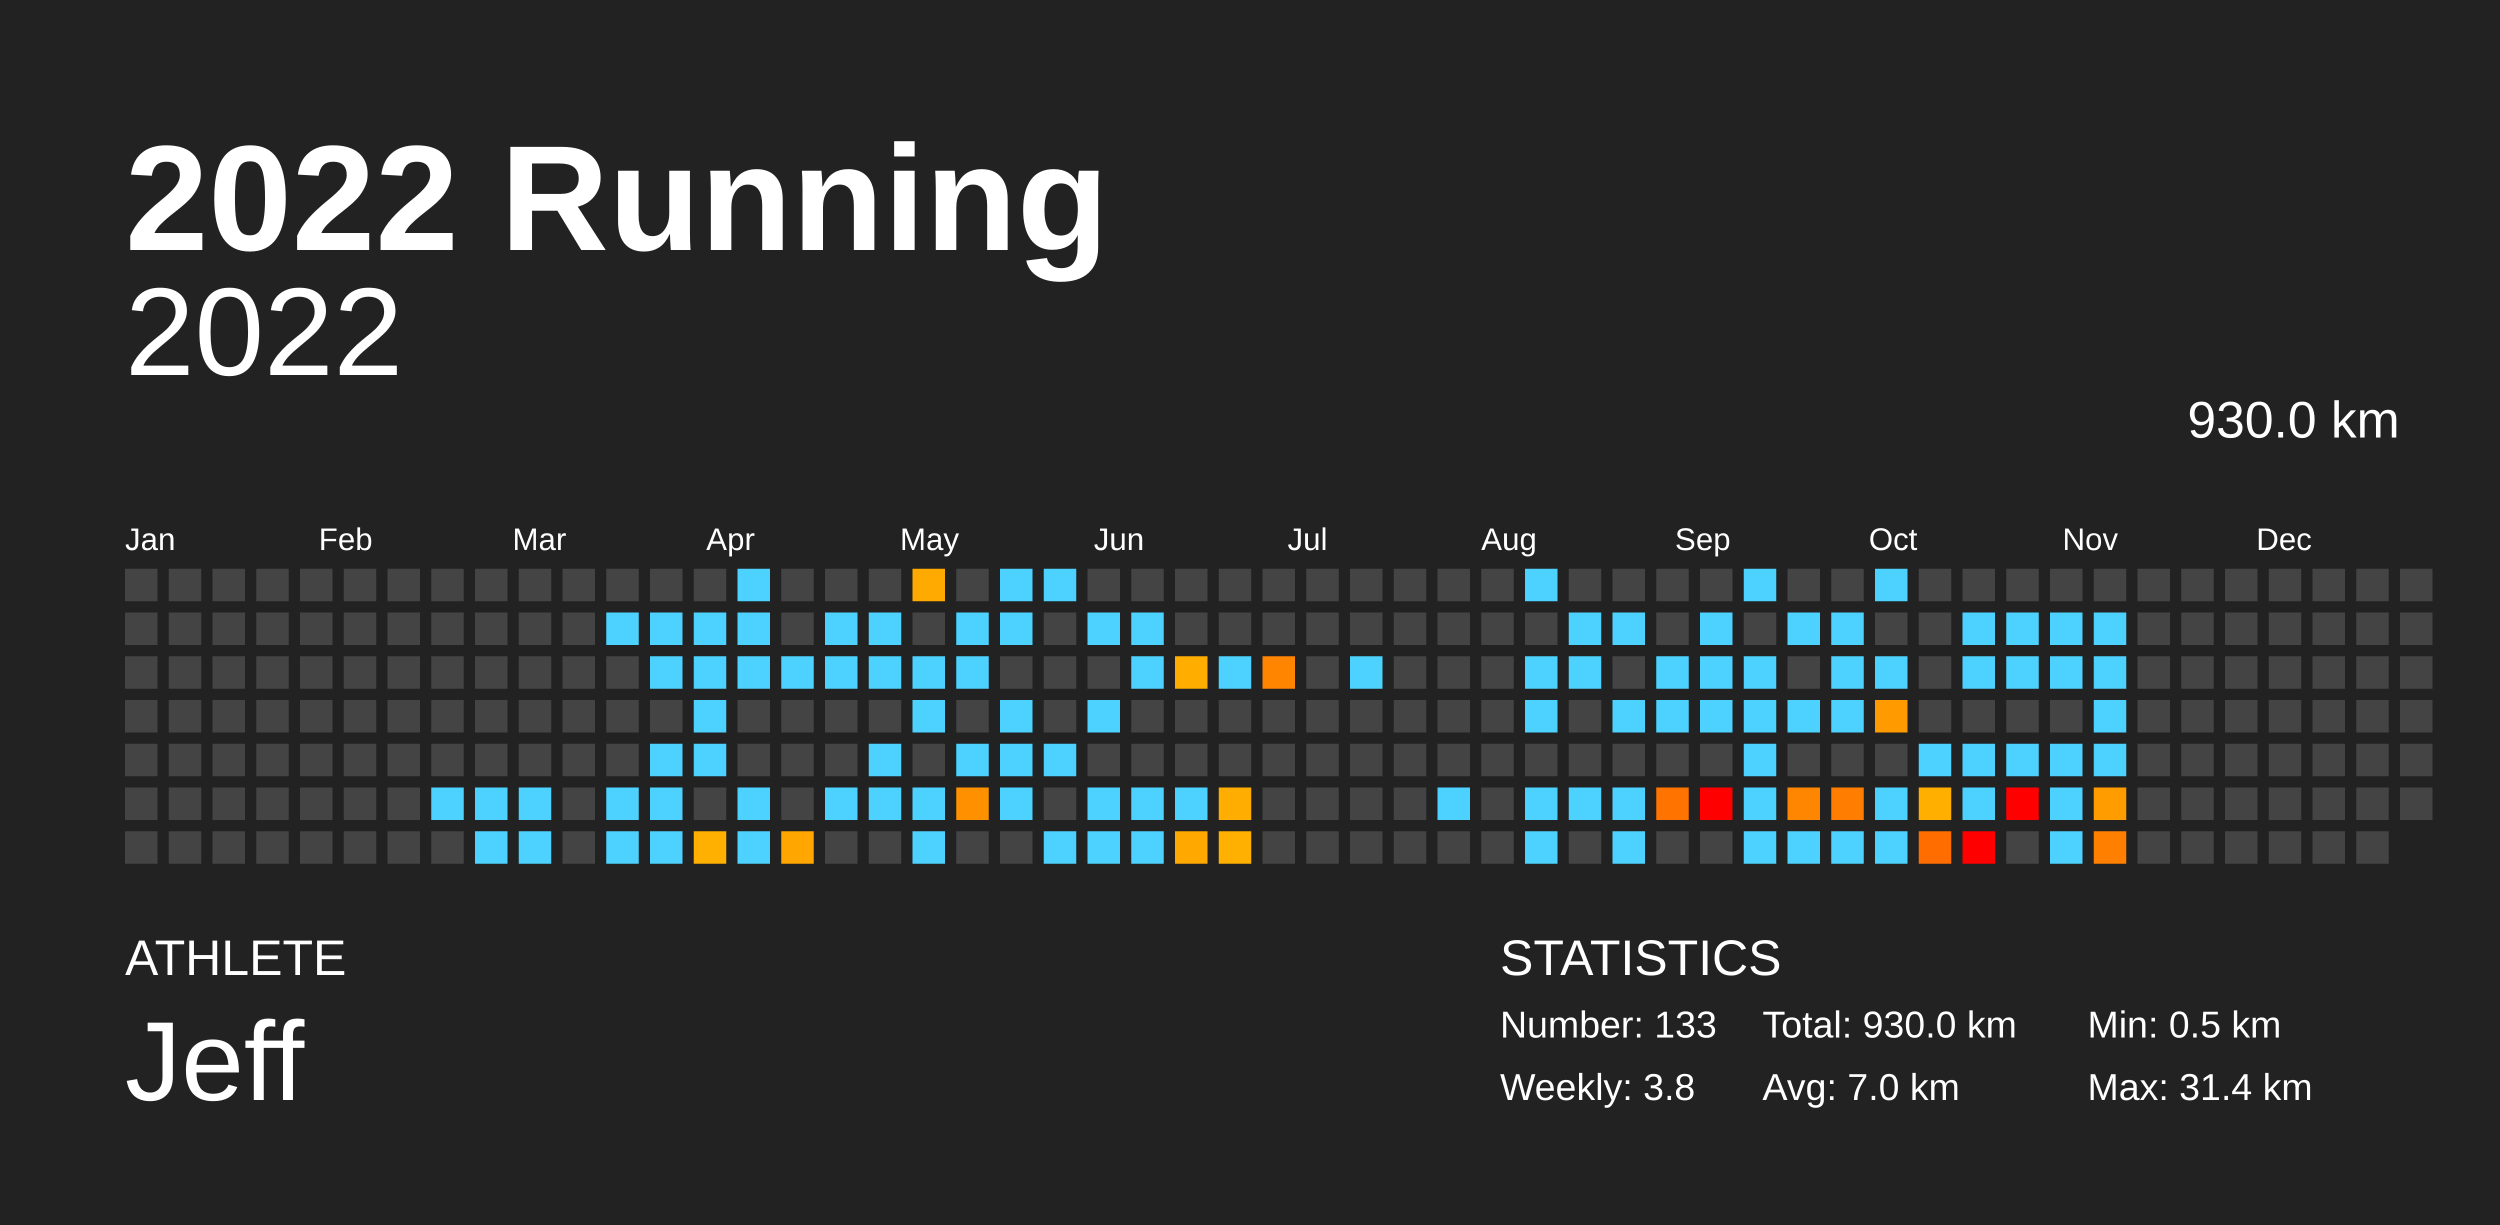
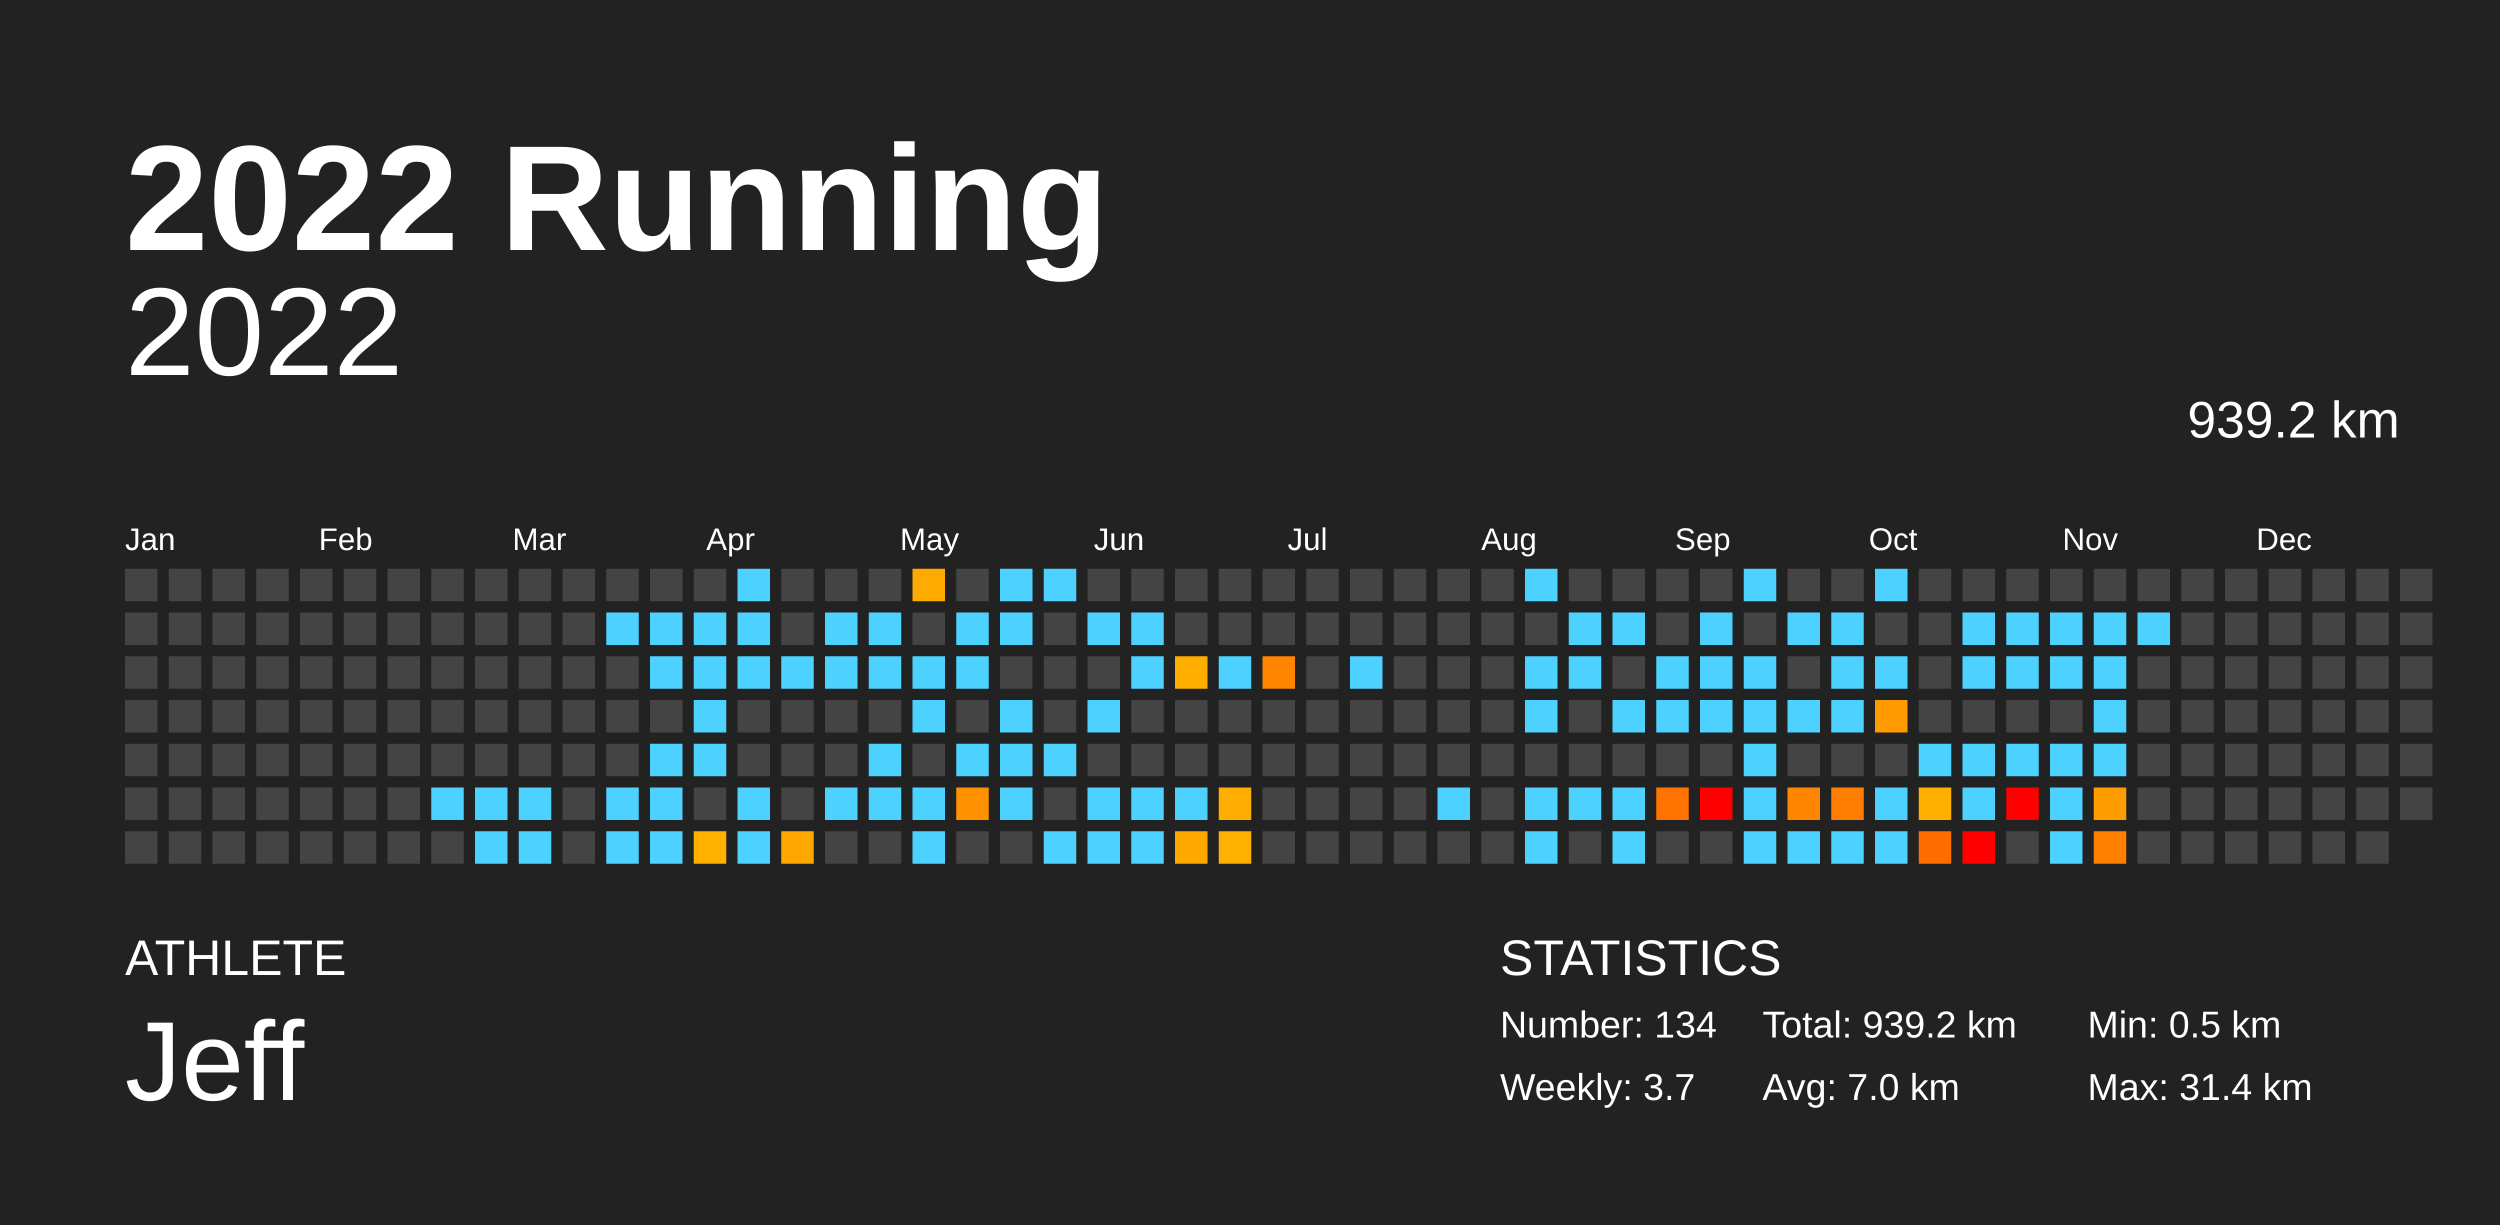
<svg xmlns="http://www.w3.org/2000/svg" baseProfile="full" height="98mm" version="1.1" viewBox="0,0,200,98" width="200mm">
  <defs />
  <rect fill="#222222" height="98" width="200" x="0" y="0" />
  <text fill="#FFFFFF" style="font-size:12px; font-family:Arial; font-weight:bold;" x="10" y="20">2022 Running</text>
  <text fill="#FFFFFF" style="font-size:4px; font-family:Arial" x="10" y="78">ATHLETE</text>
  <text fill="#FFFFFF" style="font-size:9px; font-family:Arial" x="10" y="88">Jeff</text>
  <text fill="#FFFFFF" style="font-size:4px; font-family:Arial" x="120" y="78">STATISTICS</text>
-   <text fill="#FFFFFF" style="font-size:3px; font-family:Arial" x="120" y="83">Number: 133</text>
-   <text fill="#FFFFFF" style="font-size:3px; font-family:Arial" x="120" y="88">Weekly: 3.8</text>
-   <text fill="#FFFFFF" style="font-size:3px; font-family:Arial" x="141" y="83">Total: 930.0 km</text>
+   <text fill="#FFFFFF" style="font-size:3px; font-family:Arial" x="120" y="83">Number: 134</text>
+   <text fill="#FFFFFF" style="font-size:3px; font-family:Arial" x="120" y="88">Weekly: 3.7</text>
+   <text fill="#FFFFFF" style="font-size:3px; font-family:Arial" x="141" y="83">Total: 939.2 km</text>
  <text fill="#FFFFFF" style="font-size:3px; font-family:Arial" x="141" y="88">Avg: 7.0 km</text>
  <text fill="#FFFFFF" style="font-size:3px; font-family:Arial" x="167" y="83">Min: 0.5 km</text>
  <text fill="#FFFFFF" style="font-size:3px; font-family:Arial" x="167" y="88">Max: 31.4 km</text>
  <text alignment-baseline="hanging" fill="#FFFFFF" style="font-size:10.0px; font-family:Arial;" x="10" y="30">2022</text>
-   <text alignment-baseline="hanging" fill="#FFFFFF" style="font-size:4.125px; font-family:Arial;" x="175" y="35">930.0 km</text>
+   <text alignment-baseline="hanging" fill="#FFFFFF" style="font-size:4.125px; font-family:Arial;" x="175" y="35">939.2 km</text>
  <text fill="#FFFFFF" style="font-size:2.5px; font-family:Arial" x="10.0" y="44">Jan</text>
  <text fill="#FFFFFF" style="font-size:2.5px; font-family:Arial" x="25.5" y="44">Feb</text>
  <text fill="#FFFFFF" style="font-size:2.5px; font-family:Arial" x="41.0" y="44">Mar</text>
  <text fill="#FFFFFF" style="font-size:2.5px; font-family:Arial" x="56.5" y="44">Apr</text>
  <text fill="#FFFFFF" style="font-size:2.5px; font-family:Arial" x="72.0" y="44">May</text>
  <text fill="#FFFFFF" style="font-size:2.5px; font-family:Arial" x="87.5" y="44">Jun</text>
  <text fill="#FFFFFF" style="font-size:2.5px; font-family:Arial" x="103.0" y="44">Jul</text>
  <text fill="#FFFFFF" style="font-size:2.5px; font-family:Arial" x="118.5" y="44">Aug</text>
  <text fill="#FFFFFF" style="font-size:2.5px; font-family:Arial" x="134.0" y="44">Sep</text>
  <text fill="#FFFFFF" style="font-size:2.5px; font-family:Arial" x="149.5" y="44">Oct</text>
  <text fill="#FFFFFF" style="font-size:2.5px; font-family:Arial" x="165.0" y="44">Nov</text>
  <text fill="#FFFFFF" style="font-size:2.5px; font-family:Arial" x="180.5" y="44">Dec</text>
  <rect fill="#444444" height="2.6" width="2.6" x="10.0" y="45.5" />
  <rect fill="#444444" height="2.6" width="2.6" x="10.0" y="49.0" />
  <rect fill="#444444" height="2.6" width="2.6" x="10.0" y="52.5" />
  <rect fill="#444444" height="2.6" width="2.6" x="10.0" y="56.0" />
  <rect fill="#444444" height="2.6" width="2.6" x="10.0" y="59.5" />
  <rect fill="#444444" height="2.6" width="2.6" x="10.0" y="63.0" />
  <rect fill="#444444" height="2.6" width="2.6" x="10.0" y="66.5" />
  <rect fill="#444444" height="2.6" width="2.6" x="13.5" y="45.5" />
  <rect fill="#444444" height="2.6" width="2.6" x="13.5" y="49.0" />
  <rect fill="#444444" height="2.6" width="2.6" x="13.5" y="52.5" />
  <rect fill="#444444" height="2.6" width="2.6" x="13.5" y="56.0" />
  <rect fill="#444444" height="2.6" width="2.6" x="13.5" y="59.5" />
  <rect fill="#444444" height="2.6" width="2.6" x="13.5" y="63.0" />
  <rect fill="#444444" height="2.6" width="2.6" x="13.5" y="66.5" />
  <rect fill="#444444" height="2.6" width="2.6" x="17.0" y="45.5" />
  <rect fill="#444444" height="2.6" width="2.6" x="17.0" y="49.0" />
  <rect fill="#444444" height="2.6" width="2.6" x="17.0" y="52.5" />
  <rect fill="#444444" height="2.6" width="2.6" x="17.0" y="56.0" />
  <rect fill="#444444" height="2.6" width="2.6" x="17.0" y="59.5" />
  <rect fill="#444444" height="2.6" width="2.6" x="17.0" y="63.0" />
  <rect fill="#444444" height="2.6" width="2.6" x="17.0" y="66.5" />
  <rect fill="#444444" height="2.6" width="2.6" x="20.5" y="45.5" />
  <rect fill="#444444" height="2.6" width="2.6" x="20.5" y="49.0" />
  <rect fill="#444444" height="2.6" width="2.6" x="20.5" y="52.5" />
  <rect fill="#444444" height="2.6" width="2.6" x="20.5" y="56.0" />
  <rect fill="#444444" height="2.6" width="2.6" x="20.5" y="59.5" />
  <rect fill="#444444" height="2.6" width="2.6" x="20.5" y="63.0" />
  <rect fill="#444444" height="2.6" width="2.6" x="20.5" y="66.5" />
  <rect fill="#444444" height="2.6" width="2.6" x="24.0" y="45.5" />
  <rect fill="#444444" height="2.6" width="2.6" x="24.0" y="49.0" />
  <rect fill="#444444" height="2.6" width="2.6" x="24.0" y="52.5" />
  <rect fill="#444444" height="2.6" width="2.6" x="24.0" y="56.0" />
  <rect fill="#444444" height="2.6" width="2.6" x="24.0" y="59.5" />
  <rect fill="#444444" height="2.6" width="2.6" x="24.0" y="63.0" />
  <rect fill="#444444" height="2.6" width="2.6" x="24.0" y="66.5" />
  <rect fill="#444444" height="2.6" width="2.6" x="27.5" y="45.5" />
  <rect fill="#444444" height="2.6" width="2.6" x="27.5" y="49.0" />
  <rect fill="#444444" height="2.6" width="2.6" x="27.5" y="52.5" />
  <rect fill="#444444" height="2.6" width="2.6" x="27.5" y="56.0" />
  <rect fill="#444444" height="2.6" width="2.6" x="27.5" y="59.5" />
  <rect fill="#444444" height="2.6" width="2.6" x="27.5" y="63.0" />
  <rect fill="#444444" height="2.6" width="2.6" x="27.5" y="66.5" />
  <rect fill="#444444" height="2.6" width="2.6" x="31.0" y="45.5" />
  <rect fill="#444444" height="2.6" width="2.6" x="31.0" y="49.0" />
  <rect fill="#444444" height="2.6" width="2.6" x="31.0" y="52.5" />
  <rect fill="#444444" height="2.6" width="2.6" x="31.0" y="56.0" />
  <rect fill="#444444" height="2.6" width="2.6" x="31.0" y="59.5" />
  <rect fill="#444444" height="2.6" width="2.6" x="31.0" y="63.0" />
  <rect fill="#444444" height="2.6" width="2.6" x="31.0" y="66.5" />
  <rect fill="#444444" height="2.6" width="2.6" x="34.5" y="45.5" />
  <rect fill="#444444" height="2.6" width="2.6" x="34.5" y="49.0" />
  <rect fill="#444444" height="2.6" width="2.6" x="34.5" y="52.5" />
  <rect fill="#444444" height="2.6" width="2.6" x="34.5" y="56.0" />
  <rect fill="#444444" height="2.6" width="2.6" x="34.5" y="59.5" />
  <rect fill="#4dd2ff" height="2.6" width="2.6" x="34.5" y="63.0" />
  <rect fill="#444444" height="2.6" width="2.6" x="34.5" y="66.5" />
  <rect fill="#444444" height="2.6" width="2.6" x="38.0" y="45.5" />
  <rect fill="#444444" height="2.6" width="2.6" x="38.0" y="49.0" />
  <rect fill="#444444" height="2.6" width="2.6" x="38.0" y="52.5" />
  <rect fill="#444444" height="2.6" width="2.6" x="38.0" y="56.0" />
  <rect fill="#444444" height="2.6" width="2.6" x="38.0" y="59.5" />
  <rect fill="#4dd2ff" height="2.6" width="2.6" x="38.0" y="63.0" />
  <rect fill="#4dd2ff" height="2.6" width="2.6" x="38.0" y="66.5" />
  <rect fill="#444444" height="2.6" width="2.6" x="41.5" y="45.5" />
  <rect fill="#444444" height="2.6" width="2.6" x="41.5" y="49.0" />
  <rect fill="#444444" height="2.6" width="2.6" x="41.5" y="52.5" />
  <rect fill="#444444" height="2.6" width="2.6" x="41.5" y="56.0" />
  <rect fill="#444444" height="2.6" width="2.6" x="41.5" y="59.5" />
  <rect fill="#4dd2ff" height="2.6" width="2.6" x="41.5" y="63.0" />
  <rect fill="#4dd2ff" height="2.6" width="2.6" x="41.5" y="66.5" />
  <rect fill="#444444" height="2.6" width="2.6" x="45.0" y="45.5" />
  <rect fill="#444444" height="2.6" width="2.6" x="45.0" y="49.0" />
  <rect fill="#444444" height="2.6" width="2.6" x="45.0" y="52.5" />
  <rect fill="#444444" height="2.6" width="2.6" x="45.0" y="56.0" />
  <rect fill="#444444" height="2.6" width="2.6" x="45.0" y="59.5" />
  <rect fill="#444444" height="2.6" width="2.6" x="45.0" y="63.0" />
  <rect fill="#444444" height="2.6" width="2.6" x="45.0" y="66.5" />
  <rect fill="#444444" height="2.6" width="2.6" x="48.5" y="45.5" />
  <rect fill="#4dd2ff" height="2.6" width="2.6" x="48.5" y="49.0" />
  <rect fill="#444444" height="2.6" width="2.6" x="48.5" y="52.5" />
  <rect fill="#444444" height="2.6" width="2.6" x="48.5" y="56.0" />
  <rect fill="#444444" height="2.6" width="2.6" x="48.5" y="59.5" />
  <rect fill="#4dd2ff" height="2.6" width="2.6" x="48.5" y="63.0" />
  <rect fill="#4dd2ff" height="2.6" width="2.6" x="48.5" y="66.5" />
  <rect fill="#444444" height="2.6" width="2.6" x="52.0" y="45.5" />
  <rect fill="#4dd2ff" height="2.6" width="2.6" x="52.0" y="49.0" />
  <rect fill="#4dd2ff" height="2.6" width="2.6" x="52.0" y="52.5" />
  <rect fill="#444444" height="2.6" width="2.6" x="52.0" y="56.0" />
  <rect fill="#4dd2ff" height="2.6" width="2.6" x="52.0" y="59.5" />
  <rect fill="#4dd2ff" height="2.6" width="2.6" x="52.0" y="63.0" />
  <rect fill="#4dd2ff" height="2.6" width="2.6" x="52.0" y="66.5" />
  <rect fill="#444444" height="2.6" width="2.6" x="55.5" y="45.5" />
  <rect fill="#4dd2ff" height="2.6" width="2.6" x="55.5" y="49.0" />
  <rect fill="#4dd2ff" height="2.6" width="2.6" x="55.5" y="52.5" />
  <rect fill="#4dd2ff" height="2.6" width="2.6" x="55.5" y="56.0" />
  <rect fill="#4dd2ff" height="2.6" width="2.6" x="55.5" y="59.5" />
  <rect fill="#444444" height="2.6" width="2.6" x="55.5" y="63.0" />
  <rect fill="#ffb000" height="2.6" width="2.6" x="55.5" y="66.5" />
  <rect fill="#4dd2ff" height="2.6" width="2.6" x="59.0" y="45.5" />
  <rect fill="#4dd2ff" height="2.6" width="2.6" x="59.0" y="49.0" />
  <rect fill="#4dd2ff" height="2.6" width="2.6" x="59.0" y="52.5" />
  <rect fill="#444444" height="2.6" width="2.6" x="59.0" y="56.0" />
  <rect fill="#444444" height="2.6" width="2.6" x="59.0" y="59.5" />
  <rect fill="#4dd2ff" height="2.6" width="2.6" x="59.0" y="63.0" />
  <rect fill="#4dd2ff" height="2.6" width="2.6" x="59.0" y="66.5" />
  <rect fill="#444444" height="2.6" width="2.6" x="62.5" y="45.5" />
  <rect fill="#444444" height="2.6" width="2.6" x="62.5" y="49.0" />
  <rect fill="#4dd2ff" height="2.6" width="2.6" x="62.5" y="52.5" />
  <rect fill="#444444" height="2.6" width="2.6" x="62.5" y="56.0" />
  <rect fill="#444444" height="2.6" width="2.6" x="62.5" y="59.5" />
  <rect fill="#444444" height="2.6" width="2.6" x="62.5" y="63.0" />
  <rect fill="#ffa600" height="2.6" width="2.6" x="62.5" y="66.5" />
  <rect fill="#444444" height="2.6" width="2.6" x="66.0" y="45.5" />
  <rect fill="#4dd2ff" height="2.6" width="2.6" x="66.0" y="49.0" />
  <rect fill="#4dd2ff" height="2.6" width="2.6" x="66.0" y="52.5" />
  <rect fill="#444444" height="2.6" width="2.6" x="66.0" y="56.0" />
  <rect fill="#444444" height="2.6" width="2.6" x="66.0" y="59.5" />
  <rect fill="#4dd2ff" height="2.6" width="2.6" x="66.0" y="63.0" />
  <rect fill="#444444" height="2.6" width="2.6" x="66.0" y="66.5" />
  <rect fill="#444444" height="2.6" width="2.6" x="69.5" y="45.5" />
  <rect fill="#4dd2ff" height="2.6" width="2.6" x="69.5" y="49.0" />
  <rect fill="#4dd2ff" height="2.6" width="2.6" x="69.5" y="52.5" />
  <rect fill="#444444" height="2.6" width="2.6" x="69.5" y="56.0" />
  <rect fill="#4dd2ff" height="2.6" width="2.6" x="69.5" y="59.5" />
  <rect fill="#4dd2ff" height="2.6" width="2.6" x="69.5" y="63.0" />
  <rect fill="#444444" height="2.6" width="2.6" x="69.5" y="66.5" />
  <rect fill="#ffaa00" height="2.6" width="2.6" x="73.0" y="45.5" />
  <rect fill="#444444" height="2.6" width="2.6" x="73.0" y="49.0" />
  <rect fill="#4dd2ff" height="2.6" width="2.6" x="73.0" y="52.5" />
  <rect fill="#4dd2ff" height="2.6" width="2.6" x="73.0" y="56.0" />
  <rect fill="#444444" height="2.6" width="2.6" x="73.0" y="59.5" />
  <rect fill="#4dd2ff" height="2.6" width="2.6" x="73.0" y="63.0" />
  <rect fill="#4dd2ff" height="2.6" width="2.6" x="73.0" y="66.5" />
  <rect fill="#444444" height="2.6" width="2.6" x="76.5" y="45.5" />
  <rect fill="#4dd2ff" height="2.6" width="2.6" x="76.5" y="49.0" />
  <rect fill="#4dd2ff" height="2.6" width="2.6" x="76.5" y="52.5" />
  <rect fill="#444444" height="2.6" width="2.6" x="76.5" y="56.0" />
  <rect fill="#4dd2ff" height="2.6" width="2.6" x="76.5" y="59.5" />
  <rect fill="#ff9100" height="2.6" width="2.6" x="76.5" y="63.0" />
  <rect fill="#444444" height="2.6" width="2.6" x="76.5" y="66.5" />
  <rect fill="#4dd2ff" height="2.6" width="2.6" x="80.0" y="45.5" />
  <rect fill="#4dd2ff" height="2.6" width="2.6" x="80.0" y="49.0" />
  <rect fill="#444444" height="2.6" width="2.6" x="80.0" y="52.5" />
  <rect fill="#4dd2ff" height="2.6" width="2.6" x="80.0" y="56.0" />
  <rect fill="#4dd2ff" height="2.6" width="2.6" x="80.0" y="59.5" />
  <rect fill="#4dd2ff" height="2.6" width="2.6" x="80.0" y="63.0" />
  <rect fill="#444444" height="2.6" width="2.6" x="80.0" y="66.5" />
  <rect fill="#4dd2ff" height="2.6" width="2.6" x="83.5" y="45.5" />
  <rect fill="#444444" height="2.6" width="2.6" x="83.5" y="49.0" />
  <rect fill="#444444" height="2.6" width="2.6" x="83.5" y="52.5" />
  <rect fill="#444444" height="2.6" width="2.6" x="83.5" y="56.0" />
  <rect fill="#4dd2ff" height="2.6" width="2.6" x="83.5" y="59.5" />
  <rect fill="#444444" height="2.6" width="2.6" x="83.5" y="63.0" />
  <rect fill="#4dd2ff" height="2.6" width="2.6" x="83.5" y="66.5" />
  <rect fill="#444444" height="2.6" width="2.6" x="87.0" y="45.5" />
  <rect fill="#4dd2ff" height="2.6" width="2.6" x="87.0" y="49.0" />
  <rect fill="#444444" height="2.6" width="2.6" x="87.0" y="52.5" />
  <rect fill="#4dd2ff" height="2.6" width="2.6" x="87.0" y="56.0" />
  <rect fill="#444444" height="2.6" width="2.6" x="87.0" y="59.5" />
  <rect fill="#4dd2ff" height="2.6" width="2.6" x="87.0" y="63.0" />
  <rect fill="#4dd2ff" height="2.6" width="2.6" x="87.0" y="66.5" />
  <rect fill="#444444" height="2.6" width="2.6" x="90.5" y="45.5" />
  <rect fill="#4dd2ff" height="2.6" width="2.6" x="90.5" y="49.0" />
  <rect fill="#4dd2ff" height="2.6" width="2.6" x="90.5" y="52.5" />
  <rect fill="#444444" height="2.6" width="2.6" x="90.5" y="56.0" />
  <rect fill="#444444" height="2.6" width="2.6" x="90.5" y="59.5" />
  <rect fill="#4dd2ff" height="2.6" width="2.6" x="90.5" y="63.0" />
  <rect fill="#4dd2ff" height="2.6" width="2.6" x="90.5" y="66.5" />
  <rect fill="#444444" height="2.6" width="2.6" x="94.0" y="45.5" />
  <rect fill="#444444" height="2.6" width="2.6" x="94.0" y="49.0" />
  <rect fill="#ffae00" height="2.6" width="2.6" x="94.0" y="52.5" />
  <rect fill="#444444" height="2.6" width="2.6" x="94.0" y="56.0" />
  <rect fill="#444444" height="2.6" width="2.6" x="94.0" y="59.5" />
  <rect fill="#4dd2ff" height="2.6" width="2.6" x="94.0" y="63.0" />
  <rect fill="#ffa800" height="2.6" width="2.6" x="94.0" y="66.5" />
  <rect fill="#444444" height="2.6" width="2.6" x="97.5" y="45.5" />
  <rect fill="#444444" height="2.6" width="2.6" x="97.5" y="49.0" />
  <rect fill="#4dd2ff" height="2.6" width="2.6" x="97.5" y="52.5" />
  <rect fill="#444444" height="2.6" width="2.6" x="97.5" y="56.0" />
  <rect fill="#444444" height="2.6" width="2.6" x="97.5" y="59.5" />
  <rect fill="#ffad00" height="2.6" width="2.6" x="97.5" y="63.0" />
  <rect fill="#ffb000" height="2.6" width="2.6" x="97.5" y="66.5" />
  <rect fill="#444444" height="2.6" width="2.6" x="101.0" y="45.5" />
  <rect fill="#444444" height="2.6" width="2.6" x="101.0" y="49.0" />
  <rect fill="#ff8400" height="2.6" width="2.6" x="101.0" y="52.5" />
  <rect fill="#444444" height="2.6" width="2.6" x="101.0" y="56.0" />
  <rect fill="#444444" height="2.6" width="2.6" x="101.0" y="59.5" />
  <rect fill="#444444" height="2.6" width="2.6" x="101.0" y="63.0" />
  <rect fill="#444444" height="2.6" width="2.6" x="101.0" y="66.5" />
  <rect fill="#444444" height="2.6" width="2.6" x="104.5" y="45.5" />
  <rect fill="#444444" height="2.6" width="2.6" x="104.5" y="49.0" />
  <rect fill="#444444" height="2.6" width="2.6" x="104.5" y="52.5" />
  <rect fill="#444444" height="2.6" width="2.6" x="104.5" y="56.0" />
  <rect fill="#444444" height="2.6" width="2.6" x="104.5" y="59.5" />
  <rect fill="#444444" height="2.6" width="2.6" x="104.5" y="63.0" />
  <rect fill="#444444" height="2.6" width="2.6" x="104.5" y="66.5" />
  <rect fill="#444444" height="2.6" width="2.6" x="108.0" y="45.5" />
  <rect fill="#444444" height="2.6" width="2.6" x="108.0" y="49.0" />
  <rect fill="#4dd2ff" height="2.6" width="2.6" x="108.0" y="52.5" />
  <rect fill="#444444" height="2.6" width="2.6" x="108.0" y="56.0" />
  <rect fill="#444444" height="2.6" width="2.6" x="108.0" y="59.5" />
  <rect fill="#444444" height="2.6" width="2.6" x="108.0" y="63.0" />
  <rect fill="#444444" height="2.6" width="2.6" x="108.0" y="66.5" />
  <rect fill="#444444" height="2.6" width="2.6" x="111.5" y="45.5" />
  <rect fill="#444444" height="2.6" width="2.6" x="111.5" y="49.0" />
  <rect fill="#444444" height="2.6" width="2.6" x="111.5" y="52.5" />
  <rect fill="#444444" height="2.6" width="2.6" x="111.5" y="56.0" />
  <rect fill="#444444" height="2.6" width="2.6" x="111.5" y="59.5" />
  <rect fill="#444444" height="2.6" width="2.6" x="111.5" y="63.0" />
  <rect fill="#444444" height="2.6" width="2.6" x="111.5" y="66.5" />
  <rect fill="#444444" height="2.6" width="2.6" x="115.0" y="45.5" />
  <rect fill="#444444" height="2.6" width="2.6" x="115.0" y="49.0" />
  <rect fill="#444444" height="2.6" width="2.6" x="115.0" y="52.5" />
  <rect fill="#444444" height="2.6" width="2.6" x="115.0" y="56.0" />
  <rect fill="#444444" height="2.6" width="2.6" x="115.0" y="59.5" />
  <rect fill="#4dd2ff" height="2.6" width="2.6" x="115.0" y="63.0" />
  <rect fill="#444444" height="2.6" width="2.6" x="115.0" y="66.5" />
  <rect fill="#444444" height="2.6" width="2.6" x="118.5" y="45.5" />
  <rect fill="#444444" height="2.6" width="2.6" x="118.5" y="49.0" />
  <rect fill="#444444" height="2.6" width="2.6" x="118.5" y="52.5" />
  <rect fill="#444444" height="2.6" width="2.6" x="118.5" y="56.0" />
  <rect fill="#444444" height="2.6" width="2.6" x="118.5" y="59.5" />
  <rect fill="#444444" height="2.6" width="2.6" x="118.5" y="63.0" />
  <rect fill="#444444" height="2.6" width="2.6" x="118.5" y="66.5" />
  <rect fill="#4dd2ff" height="2.6" width="2.6" x="122.0" y="45.5" />
  <rect fill="#444444" height="2.6" width="2.6" x="122.0" y="49.0" />
  <rect fill="#4dd2ff" height="2.6" width="2.6" x="122.0" y="52.5" />
  <rect fill="#4dd2ff" height="2.6" width="2.6" x="122.0" y="56.0" />
  <rect fill="#444444" height="2.6" width="2.6" x="122.0" y="59.5" />
  <rect fill="#4dd2ff" height="2.6" width="2.6" x="122.0" y="63.0" />
  <rect fill="#4dd2ff" height="2.6" width="2.6" x="122.0" y="66.5" />
  <rect fill="#444444" height="2.6" width="2.6" x="125.5" y="45.5" />
  <rect fill="#4dd2ff" height="2.6" width="2.6" x="125.5" y="49.0" />
  <rect fill="#4dd2ff" height="2.6" width="2.6" x="125.5" y="52.5" />
  <rect fill="#444444" height="2.6" width="2.6" x="125.5" y="56.0" />
  <rect fill="#444444" height="2.6" width="2.6" x="125.5" y="59.5" />
  <rect fill="#4dd2ff" height="2.6" width="2.6" x="125.5" y="63.0" />
  <rect fill="#444444" height="2.6" width="2.6" x="125.5" y="66.5" />
  <rect fill="#444444" height="2.6" width="2.6" x="129.0" y="45.5" />
  <rect fill="#4dd2ff" height="2.6" width="2.6" x="129.0" y="49.0" />
  <rect fill="#444444" height="2.6" width="2.6" x="129.0" y="52.5" />
  <rect fill="#4dd2ff" height="2.6" width="2.6" x="129.0" y="56.0" />
  <rect fill="#444444" height="2.6" width="2.6" x="129.0" y="59.5" />
  <rect fill="#4dd2ff" height="2.6" width="2.6" x="129.0" y="63.0" />
  <rect fill="#4dd2ff" height="2.6" width="2.6" x="129.0" y="66.5" />
  <rect fill="#444444" height="2.6" width="2.6" x="132.5" y="45.5" />
  <rect fill="#444444" height="2.6" width="2.6" x="132.5" y="49.0" />
  <rect fill="#4dd2ff" height="2.6" width="2.6" x="132.5" y="52.5" />
  <rect fill="#4dd2ff" height="2.6" width="2.6" x="132.5" y="56.0" />
  <rect fill="#444444" height="2.6" width="2.6" x="132.5" y="59.5" />
  <rect fill="#ff7400" height="2.6" width="2.6" x="132.5" y="63.0" />
  <rect fill="#444444" height="2.6" width="2.6" x="132.5" y="66.5" />
  <rect fill="#444444" height="2.6" width="2.6" x="136.0" y="45.5" />
  <rect fill="#4dd2ff" height="2.6" width="2.6" x="136.0" y="49.0" />
  <rect fill="#4dd2ff" height="2.6" width="2.6" x="136.0" y="52.5" />
  <rect fill="#4dd2ff" height="2.6" width="2.6" x="136.0" y="56.0" />
  <rect fill="#444444" height="2.6" width="2.6" x="136.0" y="59.5" />
  <rect fill="red" height="2.6" width="2.6" x="136.0" y="63.0" />
  <rect fill="#444444" height="2.6" width="2.6" x="136.0" y="66.5" />
  <rect fill="#4dd2ff" height="2.6" width="2.6" x="139.5" y="45.5" />
  <rect fill="#444444" height="2.6" width="2.6" x="139.5" y="49.0" />
  <rect fill="#4dd2ff" height="2.6" width="2.6" x="139.5" y="52.5" />
  <rect fill="#4dd2ff" height="2.6" width="2.6" x="139.5" y="56.0" />
  <rect fill="#4dd2ff" height="2.6" width="2.6" x="139.5" y="59.5" />
  <rect fill="#4dd2ff" height="2.6" width="2.6" x="139.5" y="63.0" />
  <rect fill="#4dd2ff" height="2.6" width="2.6" x="139.5" y="66.5" />
  <rect fill="#444444" height="2.6" width="2.6" x="143.0" y="45.5" />
  <rect fill="#4dd2ff" height="2.6" width="2.6" x="143.0" y="49.0" />
  <rect fill="#444444" height="2.6" width="2.6" x="143.0" y="52.5" />
  <rect fill="#4dd2ff" height="2.6" width="2.6" x="143.0" y="56.0" />
  <rect fill="#444444" height="2.6" width="2.6" x="143.0" y="59.5" />
  <rect fill="#ff8600" height="2.6" width="2.6" x="143.0" y="63.0" />
  <rect fill="#4dd2ff" height="2.6" width="2.6" x="143.0" y="66.5" />
  <rect fill="#444444" height="2.6" width="2.6" x="146.5" y="45.5" />
  <rect fill="#4dd2ff" height="2.6" width="2.6" x="146.5" y="49.0" />
  <rect fill="#4dd2ff" height="2.6" width="2.6" x="146.5" y="52.5" />
  <rect fill="#4dd2ff" height="2.6" width="2.6" x="146.5" y="56.0" />
  <rect fill="#444444" height="2.6" width="2.6" x="146.5" y="59.5" />
  <rect fill="#ff7d00" height="2.6" width="2.6" x="146.5" y="63.0" />
  <rect fill="#4dd2ff" height="2.6" width="2.6" x="146.5" y="66.5" />
  <rect fill="#4dd2ff" height="2.6" width="2.6" x="150.0" y="45.5" />
  <rect fill="#444444" height="2.6" width="2.6" x="150.0" y="49.0" />
  <rect fill="#4dd2ff" height="2.6" width="2.6" x="150.0" y="52.5" />
  <rect fill="#ff9a00" height="2.6" width="2.6" x="150.0" y="56.0" />
  <rect fill="#444444" height="2.6" width="2.6" x="150.0" y="59.5" />
  <rect fill="#4dd2ff" height="2.6" width="2.6" x="150.0" y="63.0" />
  <rect fill="#4dd2ff" height="2.6" width="2.6" x="150.0" y="66.5" />
  <rect fill="#444444" height="2.6" width="2.6" x="153.5" y="45.5" />
  <rect fill="#444444" height="2.6" width="2.6" x="153.5" y="49.0" />
  <rect fill="#444444" height="2.6" width="2.6" x="153.5" y="52.5" />
  <rect fill="#444444" height="2.6" width="2.6" x="153.5" y="56.0" />
  <rect fill="#4dd2ff" height="2.6" width="2.6" x="153.5" y="59.5" />
  <rect fill="#ffaf00" height="2.6" width="2.6" x="153.5" y="63.0" />
  <rect fill="#ff6c00" height="2.6" width="2.6" x="153.5" y="66.5" />
  <rect fill="#444444" height="2.6" width="2.6" x="157.0" y="45.5" />
  <rect fill="#4dd2ff" height="2.6" width="2.6" x="157.0" y="49.0" />
  <rect fill="#4dd2ff" height="2.6" width="2.6" x="157.0" y="52.5" />
  <rect fill="#444444" height="2.6" width="2.6" x="157.0" y="56.0" />
  <rect fill="#4dd2ff" height="2.6" width="2.6" x="157.0" y="59.5" />
  <rect fill="#4dd2ff" height="2.6" width="2.6" x="157.0" y="63.0" />
  <rect fill="red" height="2.6" width="2.6" x="157.0" y="66.5" />
  <rect fill="#444444" height="2.6" width="2.6" x="160.5" y="45.5" />
  <rect fill="#4dd2ff" height="2.6" width="2.6" x="160.5" y="49.0" />
  <rect fill="#4dd2ff" height="2.6" width="2.6" x="160.5" y="52.5" />
  <rect fill="#444444" height="2.6" width="2.6" x="160.5" y="56.0" />
  <rect fill="#4dd2ff" height="2.6" width="2.6" x="160.5" y="59.5" />
  <rect fill="red" height="2.6" width="2.6" x="160.5" y="63.0" />
  <rect fill="#444444" height="2.6" width="2.6" x="160.5" y="66.5" />
  <rect fill="#444444" height="2.6" width="2.6" x="164.0" y="45.5" />
  <rect fill="#4dd2ff" height="2.6" width="2.6" x="164.0" y="49.0" />
  <rect fill="#4dd2ff" height="2.6" width="2.6" x="164.0" y="52.5" />
  <rect fill="#444444" height="2.6" width="2.6" x="164.0" y="56.0" />
  <rect fill="#4dd2ff" height="2.6" width="2.6" x="164.0" y="59.5" />
  <rect fill="#4dd2ff" height="2.6" width="2.6" x="164.0" y="63.0" />
  <rect fill="#4dd2ff" height="2.6" width="2.6" x="164.0" y="66.5" />
  <rect fill="#444444" height="2.6" width="2.6" x="167.5" y="45.5" />
  <rect fill="#4dd2ff" height="2.6" width="2.6" x="167.5" y="49.0" />
  <rect fill="#4dd2ff" height="2.6" width="2.6" x="167.5" y="52.5" />
  <rect fill="#4dd2ff" height="2.6" width="2.6" x="167.5" y="56.0" />
  <rect fill="#4dd2ff" height="2.6" width="2.6" x="167.5" y="59.5" />
  <rect fill="#ff9d00" height="2.6" width="2.6" x="167.5" y="63.0" />
  <rect fill="#ff7f00" height="2.6" width="2.6" x="167.5" y="66.5" />
  <rect fill="#444444" height="2.6" width="2.6" x="171.0" y="45.5" />
-   <rect fill="#444444" height="2.6" width="2.6" x="171.0" y="49.0" />
+   <rect fill="#4dd2ff" height="2.6" width="2.6" x="171.0" y="49.0" />
  <rect fill="#444444" height="2.6" width="2.6" x="171.0" y="52.5" />
  <rect fill="#444444" height="2.6" width="2.6" x="171.0" y="56.0" />
  <rect fill="#444444" height="2.6" width="2.6" x="171.0" y="59.5" />
  <rect fill="#444444" height="2.6" width="2.6" x="171.0" y="63.0" />
  <rect fill="#444444" height="2.6" width="2.6" x="171.0" y="66.5" />
  <rect fill="#444444" height="2.6" width="2.6" x="174.5" y="45.5" />
  <rect fill="#444444" height="2.6" width="2.6" x="174.5" y="49.0" />
  <rect fill="#444444" height="2.6" width="2.6" x="174.5" y="52.5" />
  <rect fill="#444444" height="2.6" width="2.6" x="174.5" y="56.0" />
  <rect fill="#444444" height="2.6" width="2.6" x="174.5" y="59.5" />
  <rect fill="#444444" height="2.6" width="2.6" x="174.5" y="63.0" />
  <rect fill="#444444" height="2.6" width="2.6" x="174.5" y="66.5" />
  <rect fill="#444444" height="2.6" width="2.6" x="178.0" y="45.5" />
  <rect fill="#444444" height="2.6" width="2.6" x="178.0" y="49.0" />
  <rect fill="#444444" height="2.6" width="2.6" x="178.0" y="52.5" />
  <rect fill="#444444" height="2.6" width="2.6" x="178.0" y="56.0" />
  <rect fill="#444444" height="2.6" width="2.6" x="178.0" y="59.5" />
  <rect fill="#444444" height="2.6" width="2.6" x="178.0" y="63.0" />
  <rect fill="#444444" height="2.6" width="2.6" x="178.0" y="66.5" />
  <rect fill="#444444" height="2.6" width="2.6" x="181.5" y="45.5" />
  <rect fill="#444444" height="2.6" width="2.6" x="181.5" y="49.0" />
  <rect fill="#444444" height="2.6" width="2.6" x="181.5" y="52.5" />
  <rect fill="#444444" height="2.6" width="2.6" x="181.5" y="56.0" />
  <rect fill="#444444" height="2.6" width="2.6" x="181.5" y="59.5" />
  <rect fill="#444444" height="2.6" width="2.6" x="181.5" y="63.0" />
  <rect fill="#444444" height="2.6" width="2.6" x="181.5" y="66.5" />
  <rect fill="#444444" height="2.6" width="2.6" x="185.0" y="45.5" />
  <rect fill="#444444" height="2.6" width="2.6" x="185.0" y="49.0" />
  <rect fill="#444444" height="2.6" width="2.6" x="185.0" y="52.5" />
  <rect fill="#444444" height="2.6" width="2.6" x="185.0" y="56.0" />
  <rect fill="#444444" height="2.6" width="2.6" x="185.0" y="59.5" />
  <rect fill="#444444" height="2.6" width="2.6" x="185.0" y="63.0" />
  <rect fill="#444444" height="2.6" width="2.6" x="185.0" y="66.5" />
  <rect fill="#444444" height="2.6" width="2.6" x="188.5" y="45.5" />
  <rect fill="#444444" height="2.6" width="2.6" x="188.5" y="49.0" />
  <rect fill="#444444" height="2.6" width="2.6" x="188.5" y="52.5" />
  <rect fill="#444444" height="2.6" width="2.6" x="188.5" y="56.0" />
  <rect fill="#444444" height="2.6" width="2.6" x="188.5" y="59.5" />
  <rect fill="#444444" height="2.6" width="2.6" x="188.5" y="63.0" />
  <rect fill="#444444" height="2.6" width="2.6" x="188.5" y="66.5" />
  <rect fill="#444444" height="2.6" width="2.6" x="192.0" y="45.5" />
  <rect fill="#444444" height="2.6" width="2.6" x="192.0" y="49.0" />
  <rect fill="#444444" height="2.6" width="2.6" x="192.0" y="52.5" />
  <rect fill="#444444" height="2.6" width="2.6" x="192.0" y="56.0" />
  <rect fill="#444444" height="2.6" width="2.6" x="192.0" y="59.5" />
  <rect fill="#444444" height="2.6" width="2.6" x="192.0" y="63.0" />
</svg>
